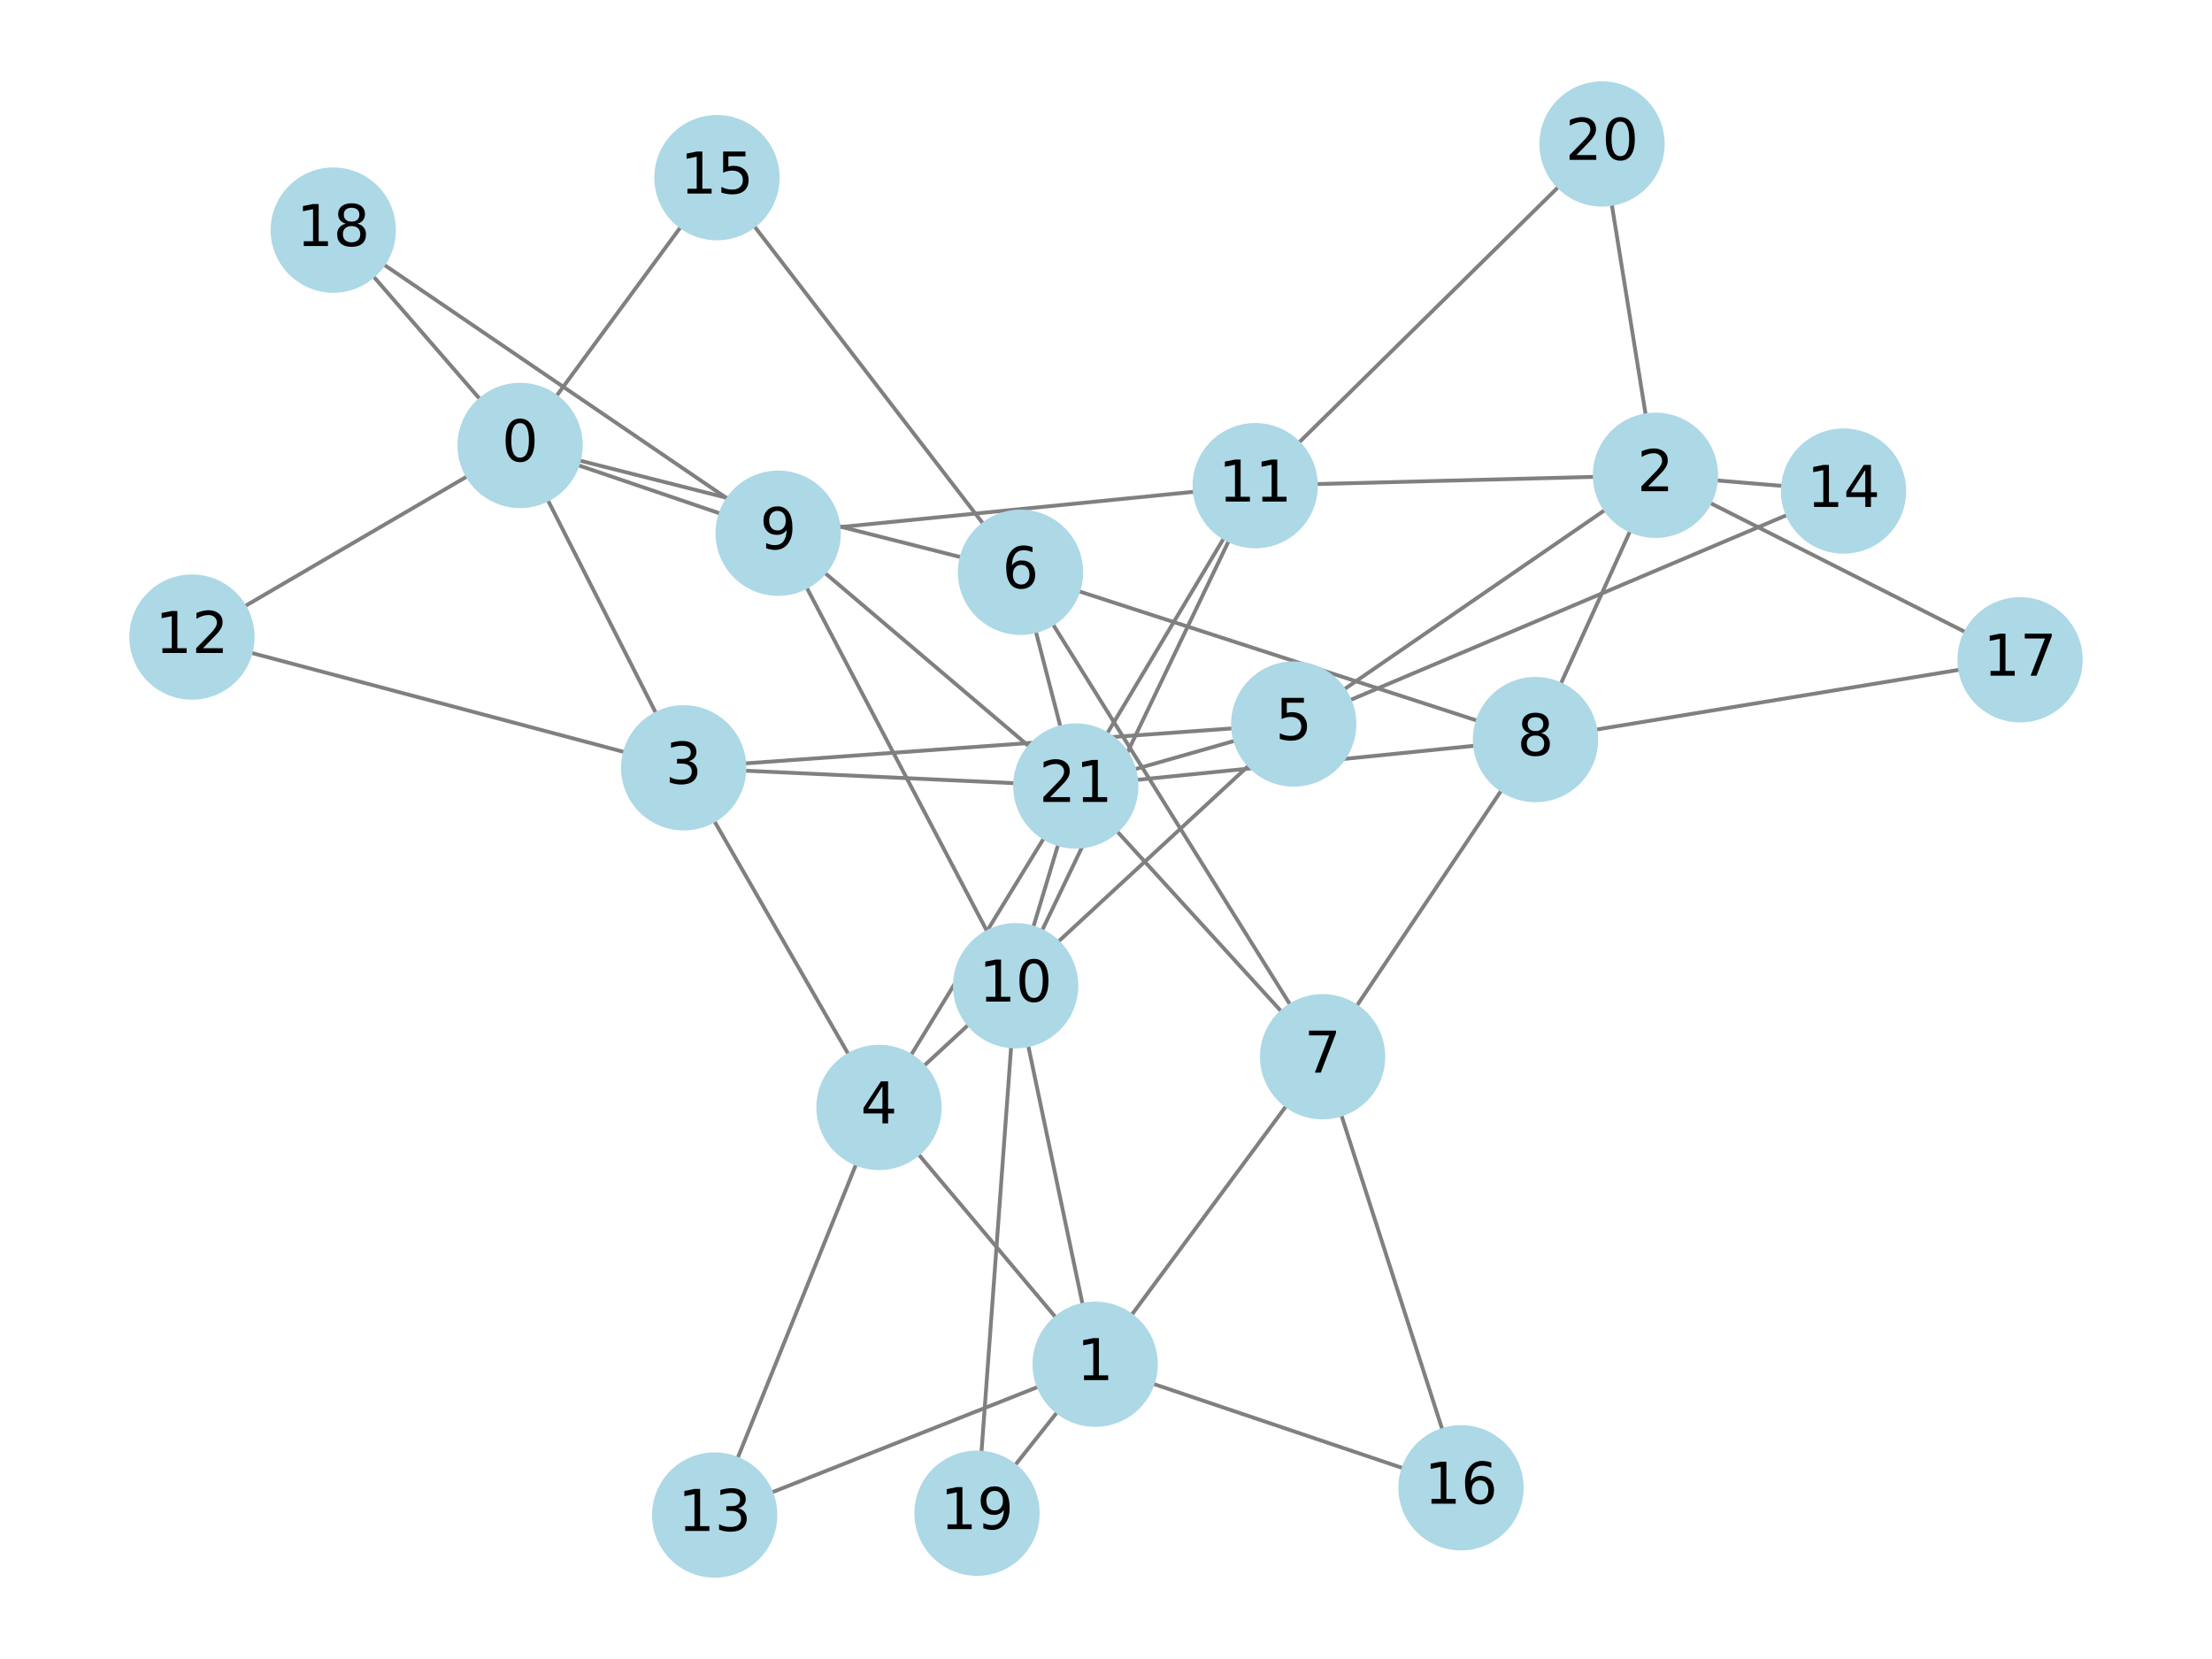
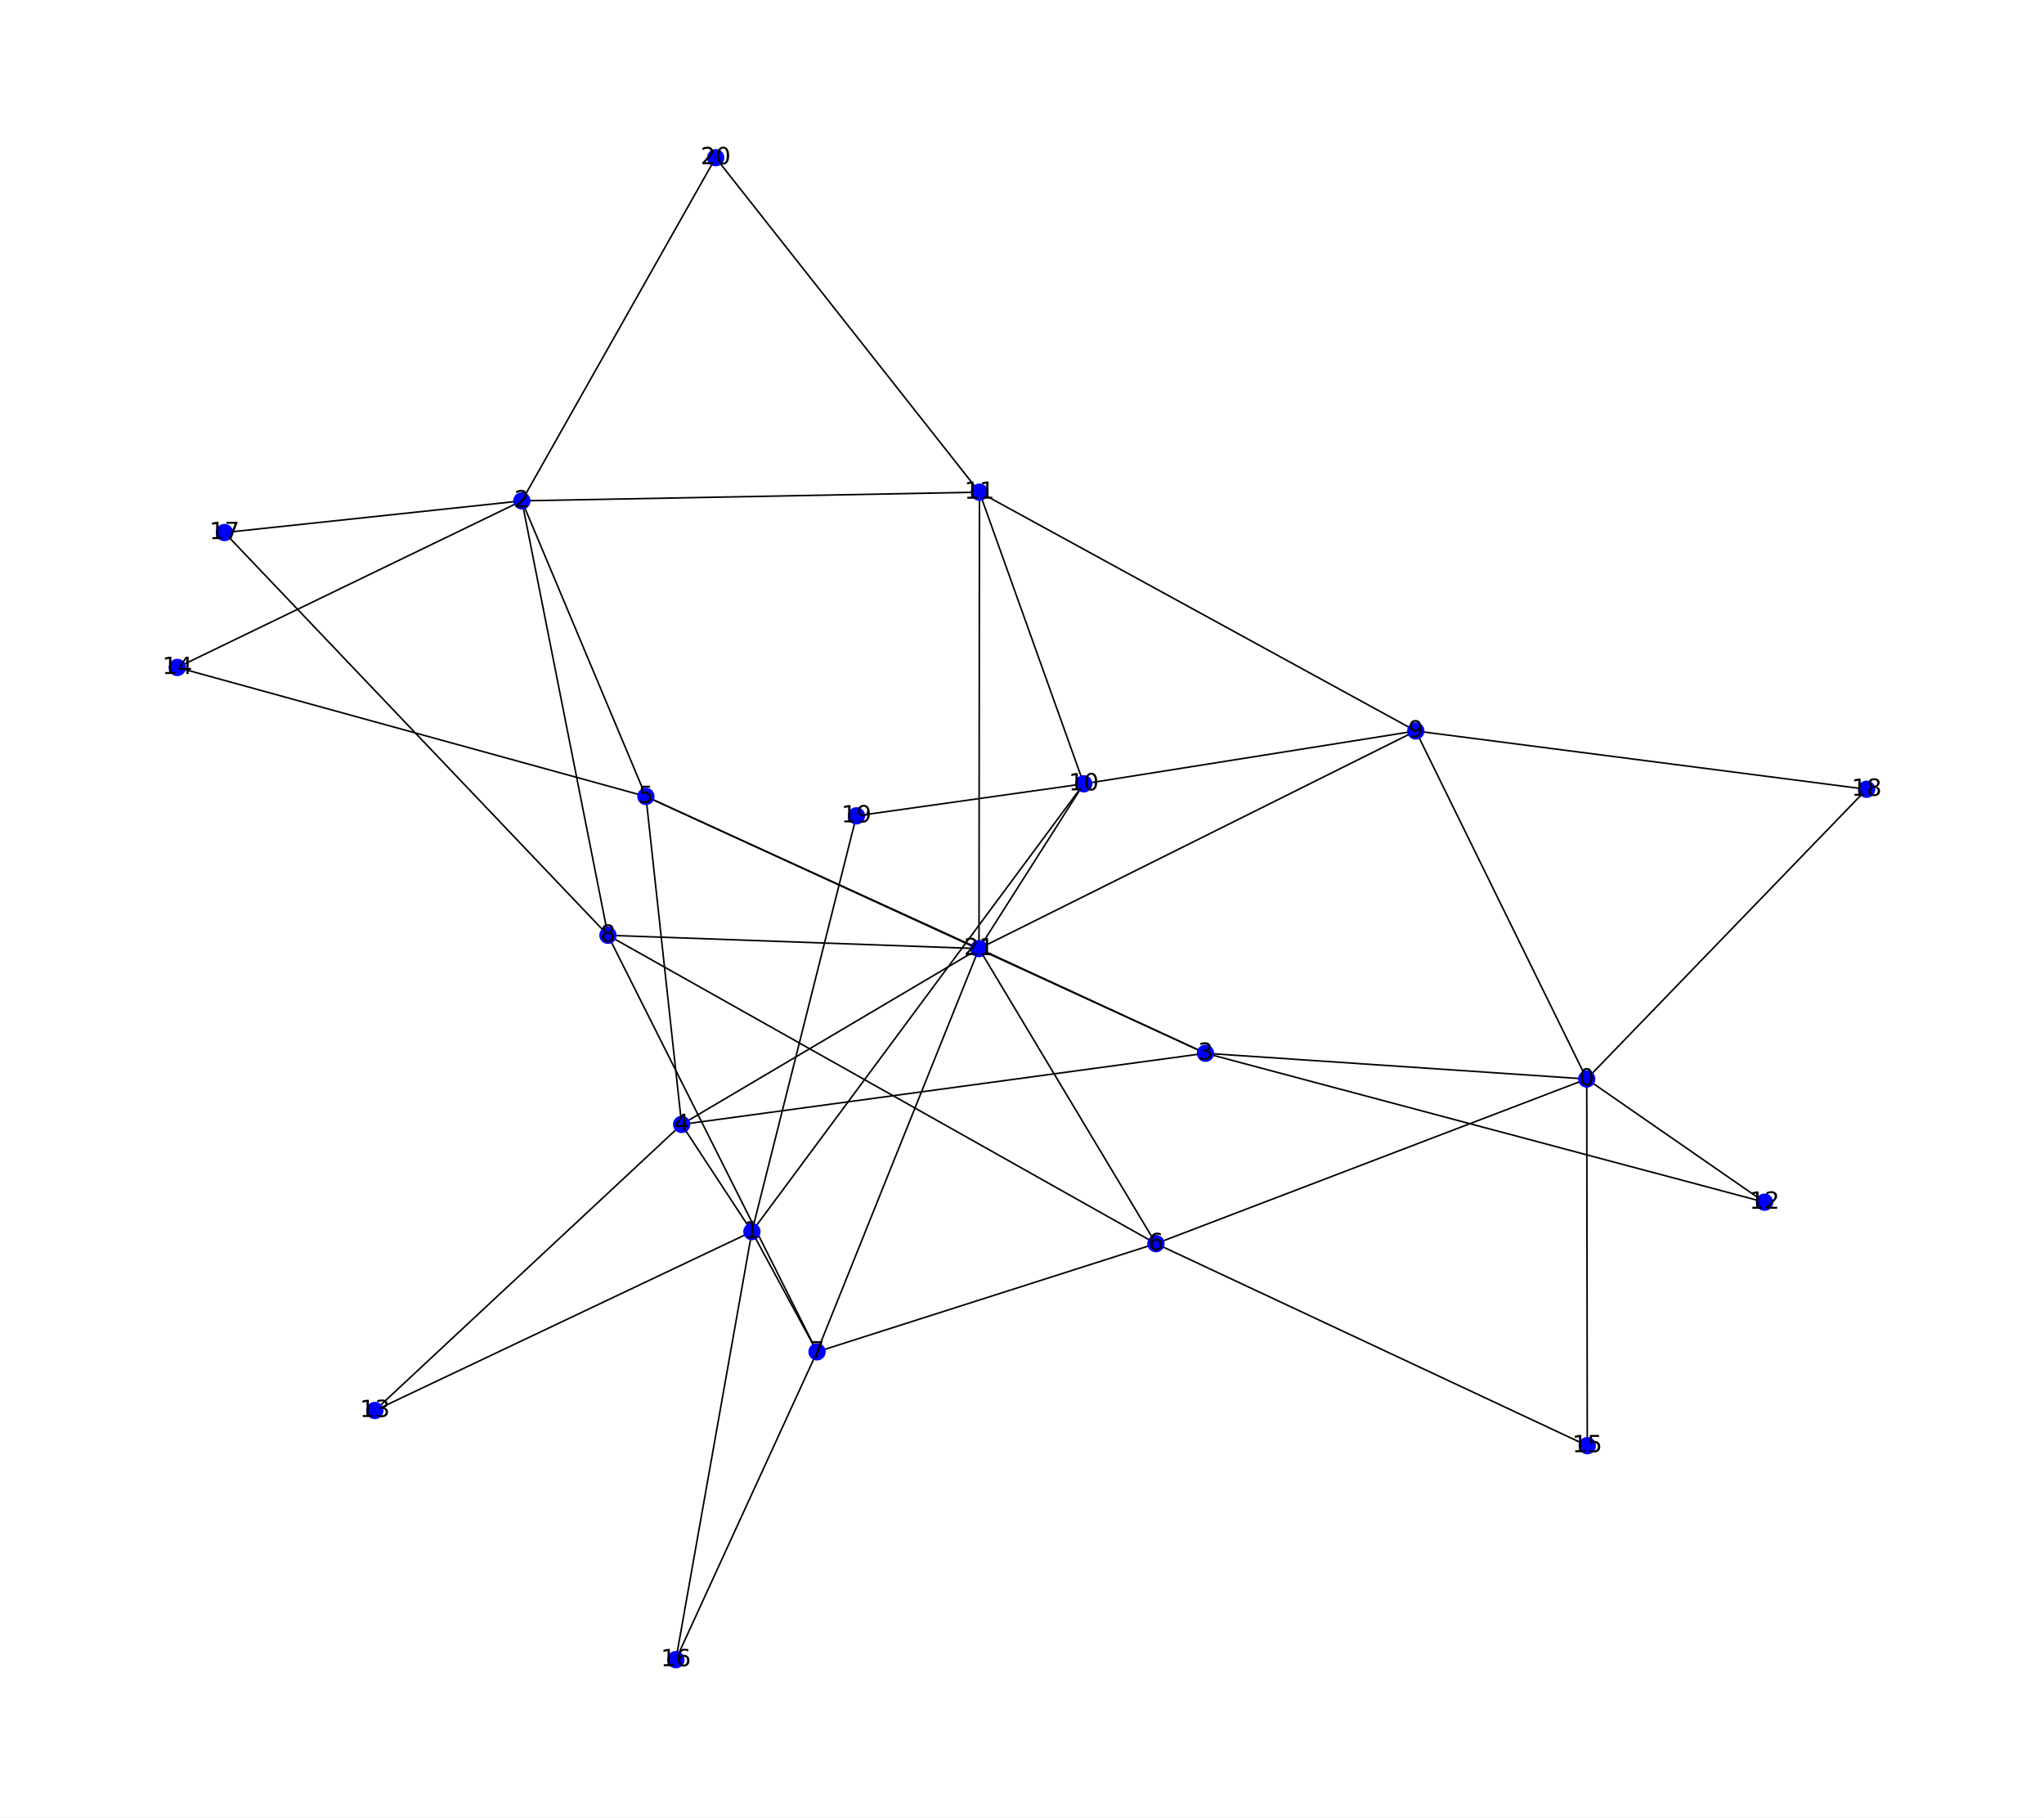
- <svg xmlns="http://www.w3.org/2000/svg" xmlns:xlink="http://www.w3.org/1999/xlink" width="576pt" height="432pt" viewBox="0 0 576 432" version="1.1">
+ <svg xmlns="http://www.w3.org/2000/svg" xmlns:xlink="http://www.w3.org/1999/xlink" width="1296pt" height="1152pt" viewBox="0 0 1296 1152" version="1.1">
  <defs>
    <style type="text/css">*{stroke-linejoin: round; stroke-linecap: butt}</style>
  </defs>
  <g id="figure_1">
    <g id="patch_1">
-       <path d="M 0 432  L 576 432  L 576 0  L 0 0  z " style="fill: #ffffff" />
+       <path d="M 0 1152  L 1296 1152  L 1296 0  L 0 0  z " style="fill: #ffffff" />
    </g>
    <g id="axes_1">
      <g id="patch_2">
-         <path d="M 185.917 213.646  Q 203.461 244.155 221.006 274.664  " clip-path="url(#p3c81837519)" style="fill: none; stroke: #808080; stroke-linecap: round" />
+         <path d="M 759.385 668.321  Q 598.266 690.2 437.146 712.079  " clip-path="url(#p7b43adfc96)" style="fill: none; stroke: #000000; stroke-linecap: round" />
      </g>
      <g id="patch_3">
-         <path d="M 193.803 198.807  Q 257.457 194.233 321.111 189.659  " clip-path="url(#p3c81837519)" style="fill: none; stroke: #808080; stroke-linecap: round" />
+         <path d="M 759.794 665.563  Q 586.939 586.249 414.084 506.935  " clip-path="url(#p7b43adfc96)" style="fill: none; stroke: #000000; stroke-linecap: round" />
      </g>
      <g id="patch_4">
-         <path d="M 193.828 200.673  Q 229.082 202.311 264.337 203.949  " clip-path="url(#p3c81837519)" style="fill: none; stroke: #808080; stroke-linecap: round" />
+         <path d="M 759.804 665.553  Q 692.54 634.482 625.277 603.41  " clip-path="url(#p7b43adfc96)" style="fill: none; stroke: #000000; stroke-linecap: round" />
      </g>
      <g id="patch_5">
-         <path d="M 170.88 185.842  Q 156.735 157.967 142.589 130.092  " clip-path="url(#p3c81837519)" style="fill: none; stroke: #808080; stroke-linecap: round" />
+         <path d="M 769.33 667.986  Q 885.207 675.81 1001.084 683.633  " clip-path="url(#p7b43adfc96)" style="fill: none; stroke: #000000; stroke-linecap: round" />
      </g>
      <g id="patch_6">
-         <path d="M 162.751 195.876  Q 114.009 182.917 65.267 169.958  " clip-path="url(#p3c81837519)" style="fill: none; stroke: #808080; stroke-linecap: round" />
+         <path d="M 769.172 668.936  Q 941.569 714.848 1113.966 760.76  " clip-path="url(#p7b43adfc96)" style="fill: none; stroke: #000000; stroke-linecap: round" />
      </g>
      <g id="patch_7">
-         <path d="M 240.499 277.637  Q 282.884 238.448 325.269 199.26  " clip-path="url(#p3c81837519)" style="fill: none; stroke: #808080; stroke-linecap: round" />
+         <path d="M 431.649 707.781  Q 420.865 608.8 410.08 509.819  " clip-path="url(#p7b43adfc96)" style="fill: none; stroke: #000000; stroke-linecap: round" />
      </g>
      <g id="patch_8">
-         <path d="M 237.144 274.889  Q 254.51 246.527 271.876 218.165  " clip-path="url(#p3c81837519)" style="fill: none; stroke: #808080; stroke-linecap: round" />
+         <path d="M 436.498 710.206  Q 526.467 657.032 616.436 603.858  " clip-path="url(#p7b43adfc96)" style="fill: none; stroke: #000000; stroke-linecap: round" />
      </g>
      <g id="patch_9">
-         <path d="M 239.07 300.467  Q 257.032 321.805 274.994 343.144  " clip-path="url(#p3c81837519)" style="fill: none; stroke: #808080; stroke-linecap: round" />
+         <path d="M 434.935 716.937  Q 454.471 746.73 474.007 776.524  " clip-path="url(#p7b43adfc96)" style="fill: none; stroke: #000000; stroke-linecap: round" />
      </g>
      <g id="patch_10">
-         <path d="M 222.978 303.035  Q 207.497 341.441 192.016 379.848  " clip-path="url(#p3c81837519)" style="fill: none; stroke: #808080; stroke-linecap: round" />
+         <path d="M 428.531 716.163  Q 334.934 803.418 241.336 890.672  " clip-path="url(#p7b43adfc96)" style="fill: none; stroke: #000000; stroke-linecap: round" />
      </g>
      <g id="patch_11">
-         <path d="M 321.669 192.856  Q 308.505 196.604 295.341 200.352  " clip-path="url(#p3c81837519)" style="fill: none; stroke: #808080; stroke-linecap: round" />
+         <path d="M 414.086 506.926  Q 515.138 553.081 616.19 599.236  " clip-path="url(#p7b43adfc96)" style="fill: none; stroke: #000000; stroke-linecap: round" />
      </g>
      <g id="patch_12">
-         <path d="M 349.909 179.567  Q 383.98 156.142 418.051 132.717  " clip-path="url(#p3c81837519)" style="fill: none; stroke: #808080; stroke-linecap: round" />
+         <path d="M 407.603 500.238  Q 370.216 411.161 332.829 322.084  " clip-path="url(#p7b43adfc96)" style="fill: none; stroke: #000000; stroke-linecap: round" />
      </g>
      <g id="patch_13">
-         <path d="M 351.44 182.357  Q 408.466 158.197 465.492 134.036  " clip-path="url(#p3c81837519)" style="fill: none; stroke: #808080; stroke-linecap: round" />
+         <path d="M 404.72 503.523  Q 261.002 463.967 117.284 424.411  " clip-path="url(#p7b43adfc96)" style="fill: none; stroke: #000000; stroke-linecap: round" />
      </g>
      <g id="patch_14">
-         <path d="M 276.172 189.371  Q 272.934 176.85 269.695 164.329  " clip-path="url(#p3c81837519)" style="fill: none; stroke: #808080; stroke-linecap: round" />
+         <path d="M 623.313 605.603  Q 676.828 694.818 730.344 784.033  " clip-path="url(#p7b43adfc96)" style="fill: none; stroke: #000000; stroke-linecap: round" />
      </g>
      <g id="patch_15">
-         <path d="M 290.784 216.365  Q 312.268 239.927 333.752 263.488  " clip-path="url(#p3c81837519)" style="fill: none; stroke: #808080; stroke-linecap: round" />
+         <path d="M 618.877 605.951  Q 569.393 729.105 519.908 852.259  " clip-path="url(#p7b43adfc96)" style="fill: none; stroke: #000000; stroke-linecap: round" />
      </g>
      <g id="patch_16">
-         <path d="M 295.866 203.092  Q 339.988 198.634 384.11 194.175  " clip-path="url(#p3c81837519)" style="fill: none; stroke: #808080; stroke-linecap: round" />
+         <path d="M 615.747 601.134  Q 503.108 597.087 390.468 593.039  " clip-path="url(#p7b43adfc96)" style="fill: none; stroke: #000000; stroke-linecap: round" />
      </g>
      <g id="patch_17">
-         <path d="M 268.081 194.446  Q 241.38 171.766 214.679 149.086  " clip-path="url(#p3c81837519)" style="fill: none; stroke: #808080; stroke-linecap: round" />
+         <path d="M 625.216 599.085  Q 759.213 532.334 893.21 465.584  " clip-path="url(#p7b43adfc96)" style="fill: none; stroke: #000000; stroke-linecap: round" />
      </g>
      <g id="patch_18">
-         <path d="M 275.57 219.824  Q 272.298 230.683 269.027 241.541  " clip-path="url(#p3c81837519)" style="fill: none; stroke: #808080; stroke-linecap: round" />
+         <path d="M 623.423 597.096  Q 653.955 549.079 684.487 501.062  " clip-path="url(#p7b43adfc96)" style="fill: none; stroke: #000000; stroke-linecap: round" />
      </g>
      <g id="patch_19">
-         <path d="M 288.241 191.108  Q 303.493 165.575 318.746 140.042  " clip-path="url(#p3c81837519)" style="fill: none; stroke: #808080; stroke-linecap: round" />
+         <path d="M 620.745 596.312  Q 620.883 456.653 621.02 316.994  " clip-path="url(#p7b43adfc96)" style="fill: none; stroke: #000000; stroke-linecap: round" />
      </g>
      <g id="patch_20">
-         <path d="M 274.104 162.44  Q 305.072 212.098 336.04 261.757  " clip-path="url(#p3c81837519)" style="fill: none; stroke: #808080; stroke-linecap: round" />
+         <path d="M 728.15 789.838  Q 625.478 822.607 522.806 855.377  " clip-path="url(#p7b43adfc96)" style="fill: none; stroke: #000000; stroke-linecap: round" />
      </g>
      <g id="patch_21">
-         <path d="M 280.777 153.909  Q 332.788 170.805 384.799 187.7  " clip-path="url(#p3c81837519)" style="fill: none; stroke: #808080; stroke-linecap: round" />
+         <path d="M 728.559 785.868  Q 559.192 690.59 389.826 595.312  " clip-path="url(#p7b43adfc96)" style="fill: none; stroke: #000000; stroke-linecap: round" />
      </g>
      <g id="patch_22">
-         <path d="M 250.408 145.138  Q 200.586 132.509 150.764 119.88  " clip-path="url(#p3c81837519)" style="fill: none; stroke: #808080; stroke-linecap: round" />
+         <path d="M 737.586 786.533  Q 869.492 736.144 1001.398 685.756  " clip-path="url(#p7b43adfc96)" style="fill: none; stroke: #000000; stroke-linecap: round" />
      </g>
      <g id="patch_23">
-         <path d="M 256.095 136.489  Q 226.213 97.642 196.33 58.794  " clip-path="url(#p3c81837519)" style="fill: none; stroke: #808080; stroke-linecap: round" />
+         <path d="M 737.442 790.438  Q 869.668 852.354 1001.895 914.271  " clip-path="url(#p7b43adfc96)" style="fill: none; stroke: #000000; stroke-linecap: round" />
      </g>
      <g id="patch_24">
-         <path d="M 353.217 262.042  Q 372.122 233.877 391.027 205.713  " clip-path="url(#p3c81837519)" style="fill: none; stroke: #808080; stroke-linecap: round" />
+         <path d="M 515.801 852.428  Q 451.757 724.88 387.713 597.331  " clip-path="url(#p7b43adfc96)" style="fill: none; stroke: #000000; stroke-linecap: round" />
      </g>
      <g id="patch_25">
-         <path d="M 335.001 287.885  Q 314.792 315.207 294.583 342.529  " clip-path="url(#p3c81837519)" style="fill: none; stroke: #808080; stroke-linecap: round" />
+         <path d="M 515.662 852.5  Q 497.397 818.801 479.133 785.103  " clip-path="url(#p7b43adfc96)" style="fill: none; stroke: #000000; stroke-linecap: round" />
      </g>
      <g id="patch_26">
-         <path d="M 349.239 290.225  Q 362.424 331.293 375.609 372.36  " clip-path="url(#p3c81837519)" style="fill: none; stroke: #808080; stroke-linecap: round" />
+         <path d="M 515.959 861.443  Q 473.293 954.465 430.627 1047.488  " clip-path="url(#p7b43adfc96)" style="fill: none; stroke: #000000; stroke-linecap: round" />
      </g>
      <g id="patch_27">
-         <path d="M 406.372 178.189  Q 415.458 158.172 424.544 138.155  " clip-path="url(#p3c81837519)" style="fill: none; stroke: #808080; stroke-linecap: round" />
+         <path d="M 384.496 587.956  Q 358.182 455.169 331.867 322.382  " clip-path="url(#p7b43adfc96)" style="fill: none; stroke: #000000; stroke-linecap: round" />
      </g>
      <g id="patch_28">
-         <path d="M 415.437 190.017  Q 462.926 182.196 510.416 174.376  " clip-path="url(#p3c81837519)" style="fill: none; stroke: #808080; stroke-linecap: round" />
+         <path d="M 382.02 589.239  Q 263.899 465.217 145.779 341.196  " clip-path="url(#p7b43adfc96)" style="fill: none; stroke: #000000; stroke-linecap: round" />
      </g>
      <g id="patch_29">
-         <path d="M 209.975 152.849  Q 233.546 197.763 257.117 242.678  " clip-path="url(#p3c81837519)" style="fill: none; stroke: #808080; stroke-linecap: round" />
+         <path d="M 892.751 464.139  Q 792.431 480.098 692.11 496.057  " clip-path="url(#p7b43adfc96)" style="fill: none; stroke: #000000; stroke-linecap: round" />
      </g>
      <g id="patch_30">
-         <path d="M 218.365 137.281  Q 264.742 132.658 311.119 128.034  " clip-path="url(#p3c81837519)" style="fill: none; stroke: #808080; stroke-linecap: round" />
+         <path d="M 893.302 460.954  Q 759.355 387.672 625.408 314.389  " clip-path="url(#p7b43adfc96)" style="fill: none; stroke: #000000; stroke-linecap: round" />
      </g>
      <g id="patch_31">
-         <path d="M 187.663 133.76  Q 169.032 127.422 150.401 121.085  " clip-path="url(#p3c81837519)" style="fill: none; stroke: #808080; stroke-linecap: round" />
+         <path d="M 899.892 467.841  Q 951.88 573.661 1003.868 679.482  " clip-path="url(#p7b43adfc96)" style="fill: none; stroke: #000000; stroke-linecap: round" />
      </g>
      <g id="patch_32">
-         <path d="M 189.558 129.946  Q 144.705 99.387 99.852 68.828  " clip-path="url(#p3c81837519)" style="fill: none; stroke: #808080; stroke-linecap: round" />
+         <path d="M 902.647 463.995  Q 1040.613 481.832 1178.578 499.669  " clip-path="url(#p7b43adfc96)" style="fill: none; stroke: #000000; stroke-linecap: round" />
      </g>
      <g id="patch_33">
-         <path d="M 271.299 242.418  Q 295.662 191.57 320.025 140.722  " clip-path="url(#p3c81837519)" style="fill: none; stroke: #808080; stroke-linecap: round" />
+         <path d="M 685.485 492.135  Q 654.098 404.418 622.71 316.7  " clip-path="url(#p7b43adfc96)" style="fill: none; stroke: #000000; stroke-linecap: round" />
      </g>
      <g id="patch_34">
-         <path d="M 267.718 272.156  Q 274.822 305.962 281.927 339.768  " clip-path="url(#p3c81837519)" style="fill: none; stroke: #808080; stroke-linecap: round" />
+         <path d="M 684.192 500.86  Q 581.96 638.776 479.728 776.692  " clip-path="url(#p7b43adfc96)" style="fill: none; stroke: #000000; stroke-linecap: round" />
      </g>
      <g id="patch_35">
-         <path d="M 263.312 272.446  Q 259.439 325.36 255.567 378.273  " clip-path="url(#p3c81837519)" style="fill: none; stroke: #808080; stroke-linecap: round" />
+         <path d="M 682.221 497.54  Q 615.104 506.996 547.986 516.453  " clip-path="url(#p7b43adfc96)" style="fill: none; stroke: #000000; stroke-linecap: round" />
      </g>
      <g id="patch_36">
-         <path d="M 342.66 126.055  Q 378.967 125.113 415.274 124.17  " clip-path="url(#p3c81837519)" style="fill: none; stroke: #808080; stroke-linecap: round" />
+         <path d="M 616.027 312.086  Q 475.96 314.733 335.894 317.38  " clip-path="url(#p7b43adfc96)" style="fill: none; stroke: #000000; stroke-linecap: round" />
      </g>
      <g id="patch_37">
-         <path d="M 338.119 115.367  Q 372.009 81.976 405.899 48.584  " clip-path="url(#p3c81837519)" style="fill: none; stroke: #808080; stroke-linecap: round" />
+         <path d="M 617.929 308.067  Q 537.395 205.981 456.861 103.895  " clip-path="url(#p7b43adfc96)" style="fill: none; stroke: #000000; stroke-linecap: round" />
      </g>
      <g id="patch_38">
-         <path d="M 121.783 123.966  Q 92.71 140.944 63.636 157.922  " clip-path="url(#p3c81837519)" style="fill: none; stroke: #808080; stroke-linecap: round" />
+         <path d="M 1010.183 686.818  Q 1062.433 723.008 1114.683 759.197  " clip-path="url(#p7b43adfc96)" style="fill: none; stroke: #000000; stroke-linecap: round" />
      </g>
      <g id="patch_39">
-         <path d="M 144.799 103.254  Q 161.062 81.129 177.325 59.005  " clip-path="url(#p3c81837519)" style="fill: none; stroke: #808080; stroke-linecap: round" />
+         <path d="M 1006.08 688.967  Q 1006.247 800.179 1006.414 911.39  " clip-path="url(#p7b43adfc96)" style="fill: none; stroke: #000000; stroke-linecap: round" />
      </g>
      <g id="patch_40">
-         <path d="M 125.074 104.054  Q 111.109 87.959 97.143 71.864  " clip-path="url(#p3c81837519)" style="fill: none; stroke: #808080; stroke-linecap: round" />
+         <path d="M 1009.547 680.375  Q 1094.804 592.141 1180.062 503.907  " clip-path="url(#p7b43adfc96)" style="fill: none; stroke: #000000; stroke-linecap: round" />
      </g>
      <g id="patch_41">
-         <path d="M 270.482 361.068  Q 235.644 374.877 200.805 388.686  " clip-path="url(#p3c81837519)" style="fill: none; stroke: #808080; stroke-linecap: round" />
+         <path d="M 472.231 782.852  Q 357.216 837.394 242.201 891.936  " clip-path="url(#p7b43adfc96)" style="fill: none; stroke: #000000; stroke-linecap: round" />
      </g>
      <g id="patch_42">
-         <path d="M 300.16 360.302  Q 332.81 371.328 365.46 382.353  " clip-path="url(#p3c81837519)" style="fill: none; stroke: #808080; stroke-linecap: round" />
+         <path d="M 475.876 785.631  Q 452.646 916.371 429.417 1047.11  " clip-path="url(#p7b43adfc96)" style="fill: none; stroke: #000000; stroke-linecap: round" />
      </g>
      <g id="patch_43">
-         <path d="M 275.356 367.63  Q 269.797 374.64 264.238 381.651  " clip-path="url(#p3c81837519)" style="fill: none; stroke: #808080; stroke-linecap: round" />
+         <path d="M 477.969 775.862  Q 509.893 648.932 541.818 522.002  " clip-path="url(#p7b43adfc96)" style="fill: none; stroke: #000000; stroke-linecap: round" />
      </g>
      <g id="patch_44">
-         <path d="M 446.833 125.082  Q 455.565 125.815 464.297 126.547  " clip-path="url(#p3c81837519)" style="fill: none; stroke: #808080; stroke-linecap: round" />
+         <path d="M 326.392 319.652  Q 221.678 370.28 116.964 420.908  " clip-path="url(#p7b43adfc96)" style="fill: none; stroke: #000000; stroke-linecap: round" />
      </g>
      <g id="patch_45">
-         <path d="M 445.185 130.899  Q 478.547 147.783 511.909 164.667  " clip-path="url(#p3c81837519)" style="fill: none; stroke: #808080; stroke-linecap: round" />
+         <path d="M 325.926 318.004  Q 236.615 327.525 147.305 337.046  " clip-path="url(#p7b43adfc96)" style="fill: none; stroke: #000000; stroke-linecap: round" />
      </g>
      <g id="patch_46">
-         <path d="M 428.56 108.15  Q 424.12 80.623 419.68 53.096  " clip-path="url(#p3c81837519)" style="fill: none; stroke: #808080; stroke-linecap: round" />
+         <path d="M 333.353 313.124  Q 392.327 208.723 451.302 104.322  " clip-path="url(#p7b43adfc96)" style="fill: none; stroke: #000000; stroke-linecap: round" />
      </g>
      <g id="PathCollection_1">
        <defs>
-           <path id="m5dad2ef45f" d="M 0 15.811  C 4.193 15.811 8.215 14.145 11.18 11.18  C 14.145 8.215 15.811 4.193 15.811 0  C 15.811 -4.193 14.145 -8.215 11.18 -11.18  C 8.215 -14.145 4.193 -15.811 0 -15.811  C -4.193 -15.811 -8.215 -14.145 -11.18 -11.18  C -14.145 -8.215 -15.811 -4.193 -15.811 0  C -15.811 4.193 -14.145 8.215 -11.18 11.18  C -8.215 14.145 -4.193 15.811 0 15.811  z " style="stroke: #add8e6" />
+           <path id="md901d4608f" d="M 0 5  C 1.326 5 2.598 4.473 3.536 3.536  C 4.473 2.598 5 1.326 5 0  C 5 -1.326 4.473 -2.598 3.536 -3.536  C 2.598 -4.473 1.326 -5 0 -5  C -1.326 -5 -2.598 -4.473 -3.536 -3.536  C -4.473 -2.598 -5 -1.326 -5 0  C -5 1.326 -4.473 2.598 -3.536 3.536  C -2.598 4.473 -1.326 5 0 5  z " style="stroke: #0000ff" />
        </defs>
-         <g clip-path="url(#p3c81837519)">
-           <use xlink:href="#m5dad2ef45f" x="178.034" y="199.94" style="fill: #add8e6; stroke: #add8e6" />
-           <use xlink:href="#m5dad2ef45f" x="228.888" y="288.371" style="fill: #add8e6; stroke: #add8e6" />
-           <use xlink:href="#m5dad2ef45f" x="336.878" y="188.527" style="fill: #add8e6; stroke: #add8e6" />
-           <use xlink:href="#m5dad2ef45f" x="280.132" y="204.682" style="fill: #add8e6; stroke: #add8e6" />
-           <use xlink:href="#m5dad2ef45f" x="265.737" y="149.023" style="fill: #add8e6; stroke: #add8e6" />
-           <use xlink:href="#m5dad2ef45f" x="344.405" y="275.171" style="fill: #add8e6; stroke: #add8e6" />
-           <use xlink:href="#m5dad2ef45f" x="399.838" y="192.586" style="fill: #add8e6; stroke: #add8e6" />
-           <use xlink:href="#m5dad2ef45f" x="202.629" y="138.85" style="fill: #add8e6; stroke: #add8e6" />
-           <use xlink:href="#m5dad2ef45f" x="264.466" y="256.68" style="fill: #add8e6; stroke: #add8e6" />
-           <use xlink:href="#m5dad2ef45f" x="326.856" y="126.465" style="fill: #add8e6; stroke: #add8e6" />
-           <use xlink:href="#m5dad2ef45f" x="135.435" y="115.994" style="fill: #add8e6; stroke: #add8e6" />
-           <use xlink:href="#m5dad2ef45f" x="49.983" y="165.895" style="fill: #add8e6; stroke: #add8e6" />
-           <use xlink:href="#m5dad2ef45f" x="285.179" y="355.243" style="fill: #add8e6; stroke: #add8e6" />
-           <use xlink:href="#m5dad2ef45f" x="186.105" y="394.512" style="fill: #add8e6; stroke: #add8e6" />
-           <use xlink:href="#m5dad2ef45f" x="431.078" y="123.76" style="fill: #add8e6; stroke: #add8e6" />
-           <use xlink:href="#m5dad2ef45f" x="480.05" y="127.869" style="fill: #add8e6; stroke: #add8e6" />
-           <use xlink:href="#m5dad2ef45f" x="186.691" y="46.263" style="fill: #add8e6; stroke: #add8e6" />
-           <use xlink:href="#m5dad2ef45f" x="380.442" y="387.413" style="fill: #add8e6; stroke: #add8e6" />
-           <use xlink:href="#m5dad2ef45f" x="526.017" y="171.807" style="fill: #add8e6; stroke: #add8e6" />
-           <use xlink:href="#m5dad2ef45f" x="86.783" y="59.923" style="fill: #add8e6; stroke: #add8e6" />
-           <use xlink:href="#m5dad2ef45f" x="254.413" y="394.04" style="fill: #add8e6; stroke: #add8e6" />
-           <use xlink:href="#m5dad2ef45f" x="417.162" y="37.488" style="fill: #add8e6; stroke: #add8e6" />
+         <g clip-path="url(#p7b43adfc96)">
+           <use xlink:href="#md901d4608f" x="764.339" y="667.649" style="fill: #0000ff; stroke: #0000ff" />
+           <use xlink:href="#md901d4608f" x="432.191" y="712.752" style="fill: #0000ff; stroke: #0000ff" />
+           <use xlink:href="#md901d4608f" x="409.539" y="504.849" style="fill: #0000ff; stroke: #0000ff" />
+           <use xlink:href="#md901d4608f" x="620.741" y="601.314" style="fill: #0000ff; stroke: #0000ff" />
+           <use xlink:href="#md901d4608f" x="732.914" y="788.318" style="fill: #0000ff; stroke: #0000ff" />
+           <use xlink:href="#md901d4608f" x="518.045" y="856.896" style="fill: #0000ff; stroke: #0000ff" />
+           <use xlink:href="#md901d4608f" x="385.468" y="592.86" style="fill: #0000ff; stroke: #0000ff" />
+           <use xlink:href="#md901d4608f" x="897.688" y="463.353" style="fill: #0000ff; stroke: #0000ff" />
+           <use xlink:href="#md901d4608f" x="687.17" y="496.843" style="fill: #0000ff; stroke: #0000ff" />
+           <use xlink:href="#md901d4608f" x="621.025" y="311.991" style="fill: #0000ff; stroke: #0000ff" />
+           <use xlink:href="#md901d4608f" x="1006.073" y="683.97" style="fill: #0000ff; stroke: #0000ff" />
+           <use xlink:href="#md901d4608f" x="1118.797" y="762.047" style="fill: #0000ff; stroke: #0000ff" />
+           <use xlink:href="#md901d4608f" x="476.751" y="780.708" style="fill: #0000ff; stroke: #0000ff" />
+           <use xlink:href="#md901d4608f" x="237.681" y="894.08" style="fill: #0000ff; stroke: #0000ff" />
+           <use xlink:href="#md901d4608f" x="330.895" y="317.475" style="fill: #0000ff; stroke: #0000ff" />
+           <use xlink:href="#md901d4608f" x="112.463" y="423.085" style="fill: #0000ff; stroke: #0000ff" />
+           <use xlink:href="#md901d4608f" x="1006.422" y="916.39" style="fill: #0000ff; stroke: #0000ff" />
+           <use xlink:href="#md901d4608f" x="428.542" y="1052.033" style="fill: #0000ff; stroke: #0000ff" />
+           <use xlink:href="#md901d4608f" x="142.332" y="337.577" style="fill: #0000ff; stroke: #0000ff" />
+           <use xlink:href="#md901d4608f" x="1183.537" y="500.31" style="fill: #0000ff; stroke: #0000ff" />
+           <use xlink:href="#md901d4608f" x="543.038" y="517.15" style="fill: #0000ff; stroke: #0000ff" />
+           <use xlink:href="#md901d4608f" x="453.762" y="99.967" style="fill: #0000ff; stroke: #0000ff" />
        </g>
      </g>
      <g id="text_1">
-         <g clip-path="url(#p3c81837519)">
-           <g transform="translate(173.2625 204.0787) scale(0.15 -0.15)">
+         <g clip-path="url(#p7b43adfc96)">
+           <g transform="translate(759.5675 671.7877) scale(0.15 -0.15)">
            <defs>
              <path id="DejaVuSans-33" d="M 2597 2516  Q 3050 2419 3304 2112  Q 3559 1806 3559 1356  Q 3559 666 3084 287  Q 2609 -91 1734 -91  Q 1441 -91 1130 -33  Q 819 25 488 141  L 488 750  Q 750 597 1062 519  Q 1375 441 1716 441  Q 2309 441 2620 675  Q 2931 909 2931 1356  Q 2931 1769 2642 2001  Q 2353 2234 1838 2234  L 1294 2234  L 1294 2753  L 1863 2753  Q 2328 2753 2575 2939  Q 2822 3125 2822 3475  Q 2822 3834 2567 4026  Q 2313 4219 1838 4219  Q 1578 4219 1281 4162  Q 984 4106 628 3988  L 628 4550  Q 988 4650 1302 4700  Q 1616 4750 1894 4750  Q 2613 4750 3031 4423  Q 3450 4097 3450 3541  Q 3450 3153 3228 2886  Q 3006 2619 2597 2516  z " transform="scale(0.015625)" />
            </defs>
            <use xlink:href="#DejaVuSans-33" />
          </g>
        </g>
      </g>
      <g id="text_2">
-         <g clip-path="url(#p3c81837519)">
-           <g transform="translate(224.1165 292.5104) scale(0.15 -0.15)">
+         <g clip-path="url(#p7b43adfc96)">
+           <g transform="translate(427.419 716.891) scale(0.15 -0.15)">
            <defs>
              <path id="DejaVuSans-34" d="M 2419 4116  L 825 1625  L 2419 1625  L 2419 4116  z M 2253 4666  L 3047 4666  L 3047 1625  L 3713 1625  L 3713 1100  L 3047 1100  L 3047 0  L 2419 0  L 2419 1100  L 313 1100  L 313 1709  L 2253 4666  z " transform="scale(0.015625)" />
            </defs>
            <use xlink:href="#DejaVuSans-34" />
          </g>
        </g>
      </g>
      <g id="text_3">
-         <g clip-path="url(#p3c81837519)">
-           <g transform="translate(332.1059 192.6656) scale(0.15 -0.15)">
+         <g clip-path="url(#p7b43adfc96)">
+           <g transform="translate(404.7669 508.9884) scale(0.15 -0.15)">
            <defs>
              <path id="DejaVuSans-35" d="M 691 4666  L 3169 4666  L 3169 4134  L 1269 4134  L 1269 2991  Q 1406 3038 1543 3061  Q 1681 3084 1819 3084  Q 2600 3084 3056 2656  Q 3513 2228 3513 1497  Q 3513 744 3044 326  Q 2575 -91 1722 -91  Q 1428 -91 1123 -41  Q 819 9 494 109  L 494 744  Q 775 591 1075 516  Q 1375 441 1709 441  Q 2250 441 2565 725  Q 2881 1009 2881 1497  Q 2881 1984 2565 2268  Q 2250 2553 1709 2553  Q 1456 2553 1204 2497  Q 953 2441 691 2322  L 691 4666  z " transform="scale(0.015625)" />
            </defs>
            <use xlink:href="#DejaVuSans-35" />
          </g>
        </g>
      </g>
      <g id="text_4">
-         <g clip-path="url(#p3c81837519)">
-           <g transform="translate(270.5878 208.8215) scale(0.15 -0.15)">
+         <g clip-path="url(#p7b43adfc96)">
+           <g transform="translate(611.1968 605.453) scale(0.15 -0.15)">
            <defs>
              <path id="DejaVuSans-32" d="M 1228 531  L 3431 531  L 3431 0  L 469 0  L 469 531  Q 828 903 1448 1529  Q 2069 2156 2228 2338  Q 2531 2678 2651 2914  Q 2772 3150 2772 3378  Q 2772 3750 2511 3984  Q 2250 4219 1831 4219  Q 1534 4219 1204 4116  Q 875 4013 500 3803  L 500 4441  Q 881 4594 1212 4672  Q 1544 4750 1819 4750  Q 2544 4750 2975 4387  Q 3406 4025 3406 3419  Q 3406 3131 3298 2873  Q 3191 2616 2906 2266  Q 2828 2175 2409 1742  Q 1991 1309 1228 531  z " transform="scale(0.015625)" />
              <path id="DejaVuSans-31" d="M 794 531  L 1825 531  L 1825 4091  L 703 3866  L 703 4441  L 1819 4666  L 2450 4666  L 2450 531  L 3481 531  L 3481 0  L 794 0  L 794 531  z " transform="scale(0.015625)" />
            </defs>
            <use xlink:href="#DejaVuSans-32" />
            <use xlink:href="#DejaVuSans-31" x="63.623" />
          </g>
        </g>
      </g>
      <g id="text_5">
-         <g clip-path="url(#p3c81837519)">
-           <g transform="translate(260.9653 153.1625) scale(0.15 -0.15)">
+         <g clip-path="url(#p7b43adfc96)">
+           <g transform="translate(728.1421 792.4568) scale(0.15 -0.15)">
            <defs>
              <path id="DejaVuSans-36" d="M 2113 2584  Q 1688 2584 1439 2293  Q 1191 2003 1191 1497  Q 1191 994 1439 701  Q 1688 409 2113 409  Q 2538 409 2786 701  Q 3034 994 3034 1497  Q 3034 2003 2786 2293  Q 2538 2584 2113 2584  z M 3366 4563  L 3366 3988  Q 3128 4100 2886 4159  Q 2644 4219 2406 4219  Q 1781 4219 1451 3797  Q 1122 3375 1075 2522  Q 1259 2794 1537 2939  Q 1816 3084 2150 3084  Q 2853 3084 3261 2657  Q 3669 2231 3669 1497  Q 3669 778 3244 343  Q 2819 -91 2113 -91  Q 1303 -91 875 529  Q 447 1150 447 2328  Q 447 3434 972 4092  Q 1497 4750 2381 4750  Q 2619 4750 2861 4703  Q 3103 4656 3366 4563  z " transform="scale(0.015625)" />
            </defs>
            <use xlink:href="#DejaVuSans-36" />
          </g>
        </g>
      </g>
      <g id="text_6">
-         <g clip-path="url(#p3c81837519)">
-           <g transform="translate(339.6333 279.3097) scale(0.15 -0.15)">
+         <g clip-path="url(#p7b43adfc96)">
+           <g transform="translate(513.2729 861.0353) scale(0.15 -0.15)">
            <defs>
              <path id="DejaVuSans-37" d="M 525 4666  L 3525 4666  L 3525 4397  L 1831 0  L 1172 0  L 2766 4134  L 525 4134  L 525 4666  z " transform="scale(0.015625)" />
            </defs>
            <use xlink:href="#DejaVuSans-37" />
          </g>
        </g>
      </g>
      <g id="text_7">
-         <g clip-path="url(#p3c81837519)">
-           <g transform="translate(395.0662 196.7246) scale(0.15 -0.15)">
+         <g clip-path="url(#p7b43adfc96)">
+           <g transform="translate(380.6962 596.9988) scale(0.15 -0.15)">
            <defs>
              <path id="DejaVuSans-38" d="M 2034 2216  Q 1584 2216 1326 1975  Q 1069 1734 1069 1313  Q 1069 891 1326 650  Q 1584 409 2034 409  Q 2484 409 2743 651  Q 3003 894 3003 1313  Q 3003 1734 2745 1975  Q 2488 2216 2034 2216  z M 1403 2484  Q 997 2584 770 2862  Q 544 3141 544 3541  Q 544 4100 942 4425  Q 1341 4750 2034 4750  Q 2731 4750 3128 4425  Q 3525 4100 3525 3541  Q 3525 3141 3298 2862  Q 3072 2584 2669 2484  Q 3125 2378 3379 2068  Q 3634 1759 3634 1313  Q 3634 634 3220 271  Q 2806 -91 2034 -91  Q 1263 -91 848 271  Q 434 634 434 1313  Q 434 1759 690 2068  Q 947 2378 1403 2484  z M 1172 3481  Q 1172 3119 1398 2916  Q 1625 2713 2034 2713  Q 2441 2713 2670 2916  Q 2900 3119 2900 3481  Q 2900 3844 2670 4047  Q 2441 4250 2034 4250  Q 1625 4250 1398 4047  Q 1172 3844 1172 3481  z " transform="scale(0.015625)" />
            </defs>
            <use xlink:href="#DejaVuSans-38" />
          </g>
        </g>
      </g>
      <g id="text_8">
-         <g clip-path="url(#p3c81837519)">
-           <g transform="translate(197.8567 142.9894) scale(0.15 -0.15)">
+         <g clip-path="url(#p7b43adfc96)">
+           <g transform="translate(892.916 467.4924) scale(0.15 -0.15)">
            <defs>
              <path id="DejaVuSans-39" d="M 703 97  L 703 672  Q 941 559 1184 500  Q 1428 441 1663 441  Q 2288 441 2617 861  Q 2947 1281 2994 2138  Q 2813 1869 2534 1725  Q 2256 1581 1919 1581  Q 1219 1581 811 2004  Q 403 2428 403 3163  Q 403 3881 828 4315  Q 1253 4750 1959 4750  Q 2769 4750 3195 4129  Q 3622 3509 3622 2328  Q 3622 1225 3098 567  Q 2575 -91 1691 -91  Q 1453 -91 1209 -44  Q 966 3 703 97  z M 1959 2075  Q 2384 2075 2632 2365  Q 2881 2656 2881 3163  Q 2881 3666 2632 3958  Q 2384 4250 1959 4250  Q 1534 4250 1286 3958  Q 1038 3666 1038 3163  Q 1038 2656 1286 2365  Q 1534 2075 1959 2075  z " transform="scale(0.015625)" />
            </defs>
            <use xlink:href="#DejaVuSans-39" />
          </g>
        </g>
      </g>
      <g id="text_9">
-         <g clip-path="url(#p3c81837519)">
-           <g transform="translate(254.922 260.8192) scale(0.15 -0.15)">
+         <g clip-path="url(#p7b43adfc96)">
+           <g transform="translate(677.6261 500.9816) scale(0.15 -0.15)">
            <defs>
              <path id="DejaVuSans-30" d="M 2034 4250  Q 1547 4250 1301 3770  Q 1056 3291 1056 2328  Q 1056 1369 1301 889  Q 1547 409 2034 409  Q 2525 409 2770 889  Q 3016 1369 3016 2328  Q 3016 3291 2770 3770  Q 2525 4250 2034 4250  z M 2034 4750  Q 2819 4750 3233 4129  Q 3647 3509 3647 2328  Q 3647 1150 3233 529  Q 2819 -91 2034 -91  Q 1250 -91 836 529  Q 422 1150 422 2328  Q 422 3509 836 4129  Q 1250 4750 2034 4750  z " transform="scale(0.015625)" />
            </defs>
            <use xlink:href="#DejaVuSans-31" />
            <use xlink:href="#DejaVuSans-30" x="63.623" />
          </g>
        </g>
      </g>
      <g id="text_10">
-         <g clip-path="url(#p3c81837519)">
-           <g transform="translate(317.312 130.6043) scale(0.15 -0.15)">
+         <g clip-path="url(#p7b43adfc96)">
+           <g transform="translate(611.4811 316.1305) scale(0.15 -0.15)">
            <use xlink:href="#DejaVuSans-31" />
            <use xlink:href="#DejaVuSans-31" x="63.623" />
          </g>
        </g>
      </g>
      <g id="text_11">
-         <g clip-path="url(#p3c81837519)">
-           <g transform="translate(130.6626 120.1332) scale(0.15 -0.15)">
+         <g clip-path="url(#p7b43adfc96)">
+           <g transform="translate(1001.301 688.1093) scale(0.15 -0.15)">
            <use xlink:href="#DejaVuSans-30" />
          </g>
        </g>
      </g>
      <g id="text_12">
-         <g clip-path="url(#p3c81837519)">
-           <g transform="translate(40.43972 170.0336) scale(0.15 -0.15)">
+         <g clip-path="url(#p7b43adfc96)">
+           <g transform="translate(1109.253 766.1856) scale(0.15 -0.15)">
            <use xlink:href="#DejaVuSans-31" />
            <use xlink:href="#DejaVuSans-32" x="63.623" />
          </g>
        </g>
      </g>
      <g id="text_13">
-         <g clip-path="url(#p3c81837519)">
-           <g transform="translate(280.4069 359.3819) scale(0.15 -0.15)">
+         <g clip-path="url(#p7b43adfc96)">
+           <g transform="translate(471.9787 784.8472) scale(0.15 -0.15)">
            <use xlink:href="#DejaVuSans-31" />
          </g>
        </g>
      </g>
      <g id="text_14">
-         <g clip-path="url(#p3c81837519)">
-           <g transform="translate(176.5612 398.6515) scale(0.15 -0.15)">
+         <g clip-path="url(#p7b43adfc96)">
+           <g transform="translate(228.1372 898.2186) scale(0.15 -0.15)">
            <use xlink:href="#DejaVuSans-31" />
            <use xlink:href="#DejaVuSans-33" x="63.623" />
          </g>
        </g>
      </g>
      <g id="text_15">
-         <g clip-path="url(#p3c81837519)">
-           <g transform="translate(426.3059 127.8992) scale(0.15 -0.15)">
+         <g clip-path="url(#p7b43adfc96)">
+           <g transform="translate(326.1228 321.6138) scale(0.15 -0.15)">
            <use xlink:href="#DejaVuSans-32" />
          </g>
        </g>
      </g>
      <g id="text_16">
-         <g clip-path="url(#p3c81837519)">
-           <g transform="translate(470.5059 132.0079) scale(0.15 -0.15)">
+         <g clip-path="url(#p7b43adfc96)">
+           <g transform="translate(102.9191 427.2236) scale(0.15 -0.15)">
            <use xlink:href="#DejaVuSans-31" />
            <use xlink:href="#DejaVuSans-34" x="63.623" />
          </g>
        </g>
      </g>
      <g id="text_17">
-         <g clip-path="url(#p3c81837519)">
-           <g transform="translate(177.1469 50.40219) scale(0.15 -0.15)">
+         <g clip-path="url(#p7b43adfc96)">
+           <g transform="translate(996.878 920.5295) scale(0.15 -0.15)">
            <use xlink:href="#DejaVuSans-31" />
            <use xlink:href="#DejaVuSans-35" x="63.623" />
          </g>
        </g>
      </g>
      <g id="text_18">
-         <g clip-path="url(#p3c81837519)">
-           <g transform="translate(370.8979 391.5516) scale(0.15 -0.15)">
+         <g clip-path="url(#p7b43adfc96)">
+           <g transform="translate(418.9986 1056.172) scale(0.15 -0.15)">
            <use xlink:href="#DejaVuSans-31" />
            <use xlink:href="#DejaVuSans-36" x="63.623" />
          </g>
        </g>
      </g>
      <g id="text_19">
-         <g clip-path="url(#p3c81837519)">
-           <g transform="translate(516.4728 175.9459) scale(0.15 -0.15)">
+         <g clip-path="url(#p7b43adfc96)">
+           <g transform="translate(132.7886 341.7156) scale(0.15 -0.15)">
            <use xlink:href="#DejaVuSans-31" />
            <use xlink:href="#DejaVuSans-37" x="63.623" />
          </g>
        </g>
      </g>
      <g id="text_20">
-         <g clip-path="url(#p3c81837519)">
-           <g transform="translate(77.2389 64.06256) scale(0.15 -0.15)">
+         <g clip-path="url(#p7b43adfc96)">
+           <g transform="translate(1173.993 504.4492) scale(0.15 -0.15)">
            <use xlink:href="#DejaVuSans-31" />
            <use xlink:href="#DejaVuSans-38" x="63.623" />
          </g>
        </g>
      </g>
      <g id="text_21">
-         <g clip-path="url(#p3c81837519)">
-           <g transform="translate(244.8691 398.1795) scale(0.15 -0.15)">
+         <g clip-path="url(#p7b43adfc96)">
+           <g transform="translate(533.494 521.2891) scale(0.15 -0.15)">
            <use xlink:href="#DejaVuSans-31" />
            <use xlink:href="#DejaVuSans-39" x="63.623" />
          </g>
        </g>
      </g>
      <g id="text_22">
-         <g clip-path="url(#p3c81837519)">
-           <g transform="translate(407.6182 41.62667) scale(0.15 -0.15)">
+         <g clip-path="url(#p7b43adfc96)">
+           <g transform="translate(444.2183 104.106) scale(0.15 -0.15)">
            <use xlink:href="#DejaVuSans-32" />
            <use xlink:href="#DejaVuSans-30" x="63.623" />
          </g>
        </g>
      </g>
    </g>
  </g>
  <defs>
-     <clipPath id="p3c81837519">
-       <rect x="0" y="0" width="576" height="432" />
+     <clipPath id="p7b43adfc96">
+       <rect x="0" y="0" width="1296" height="1152" />
    </clipPath>
  </defs>
</svg>
